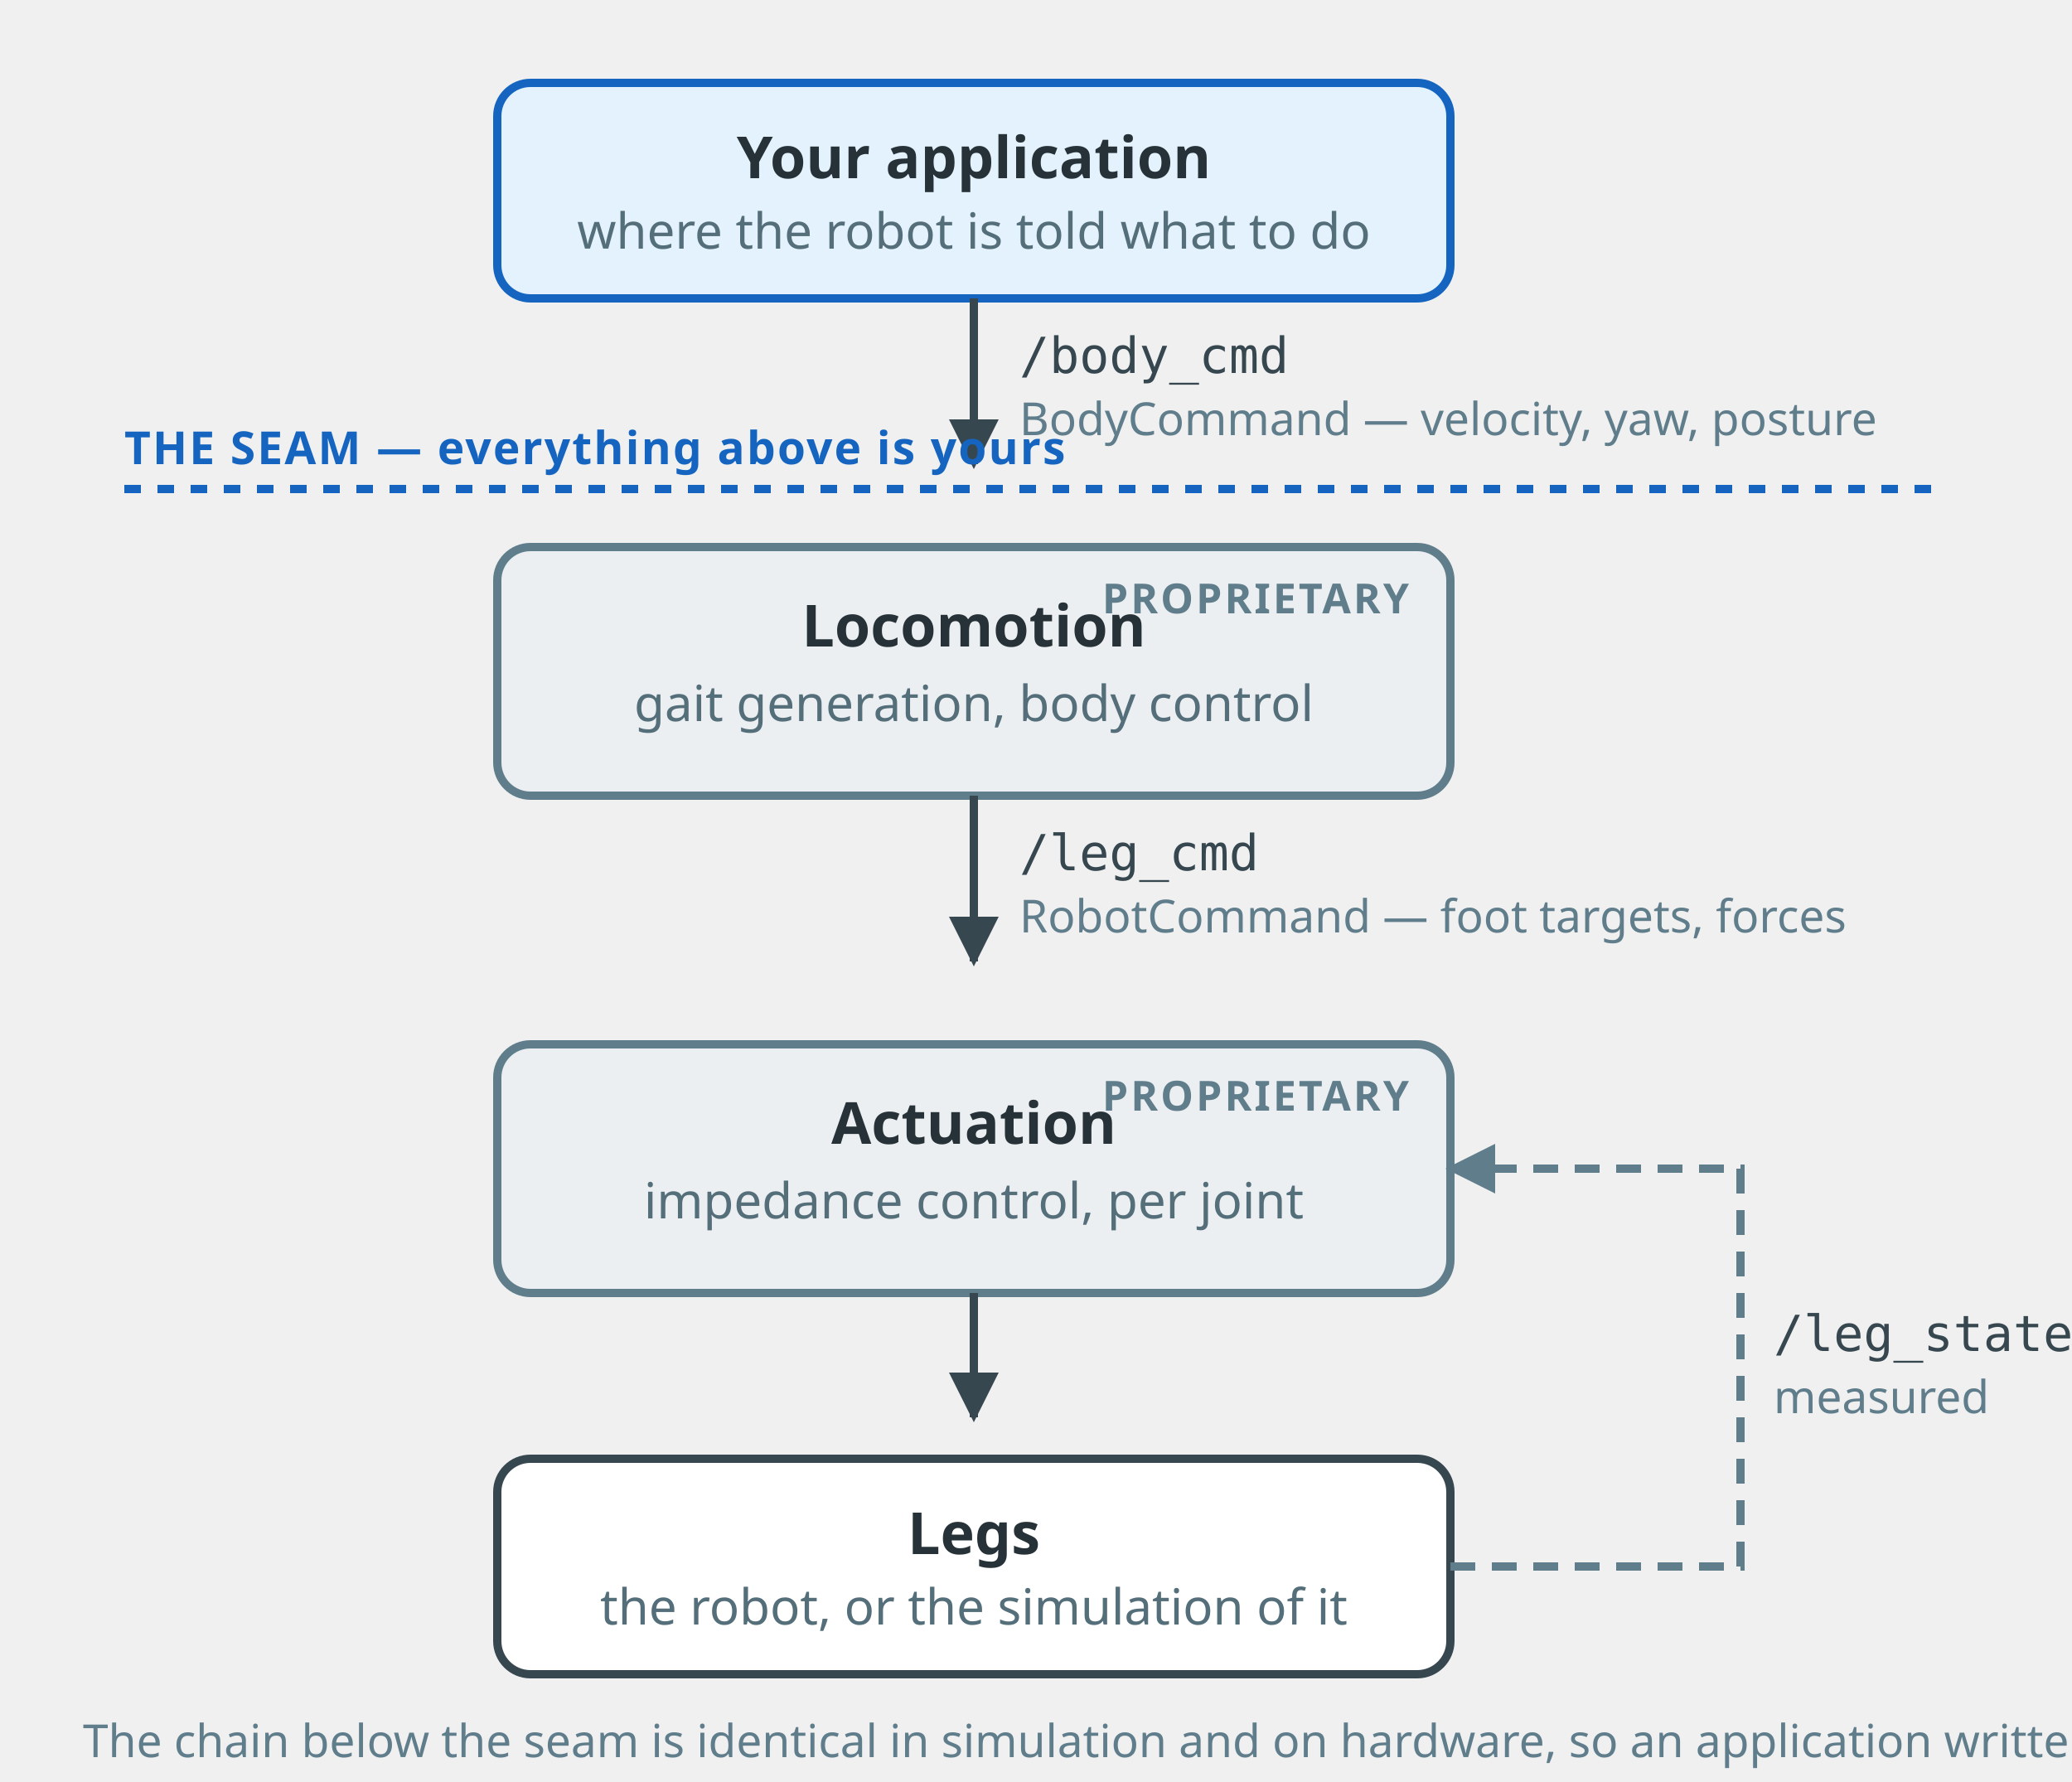
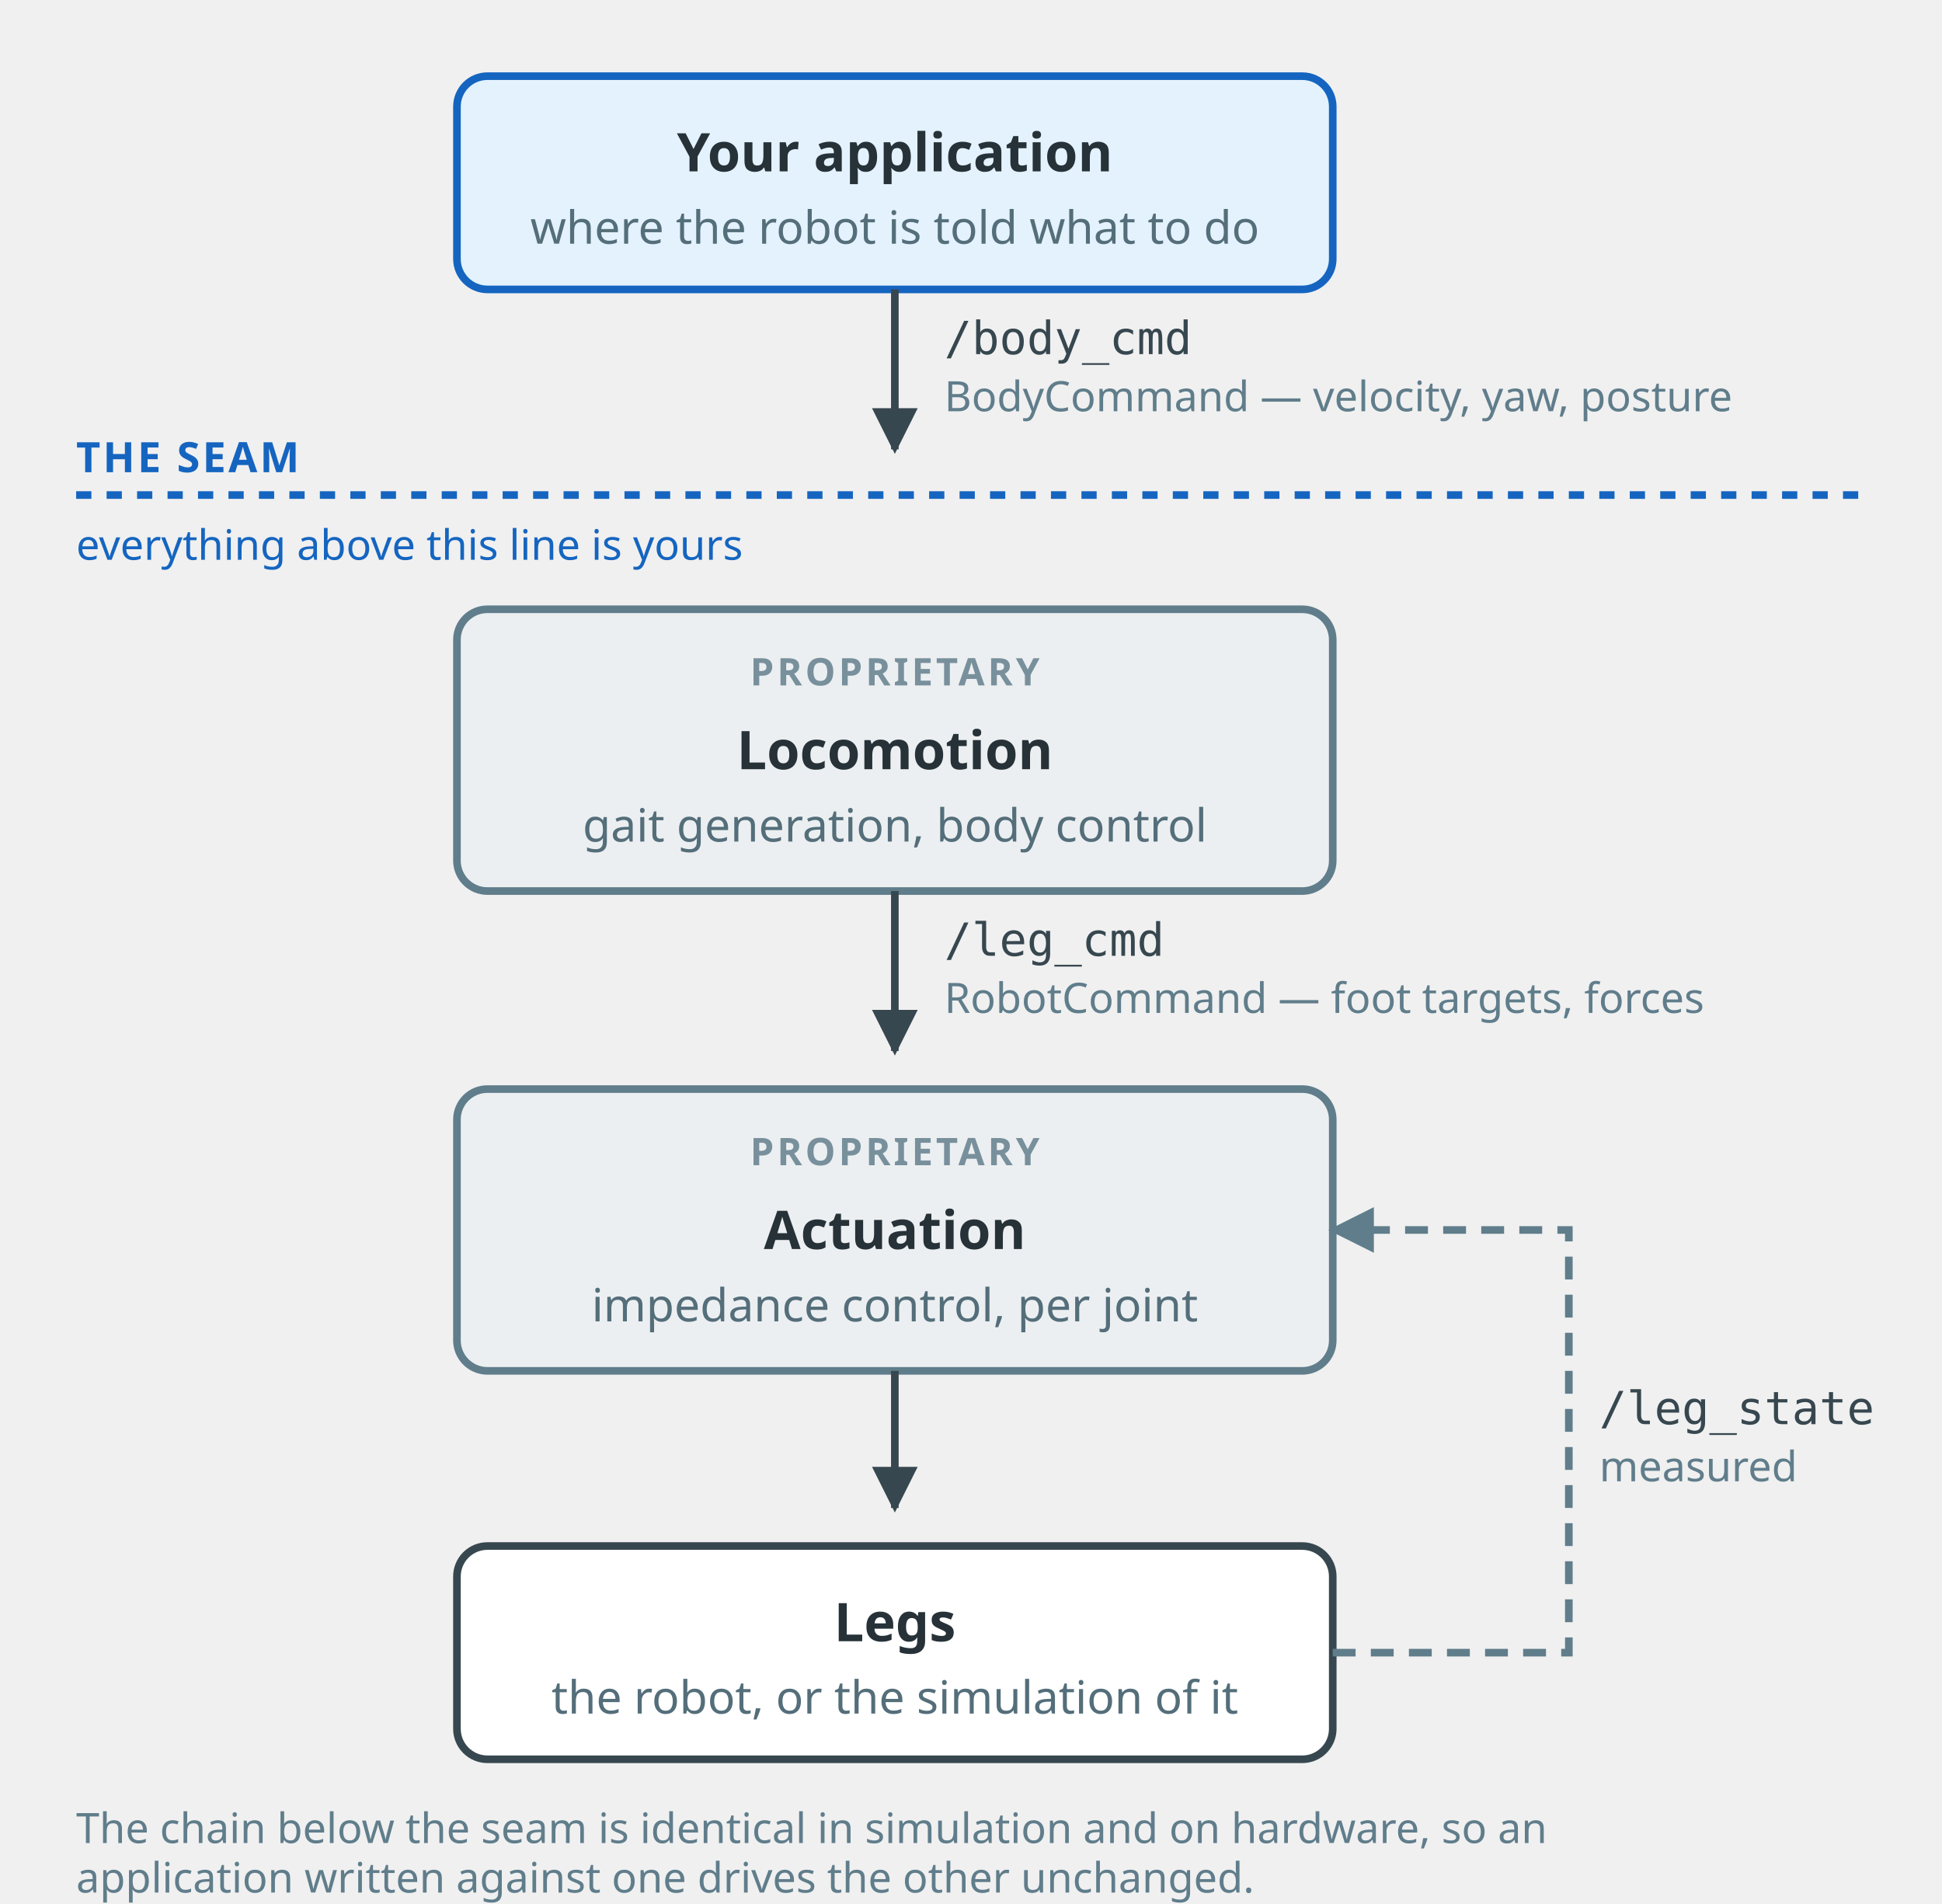
- <svg xmlns="http://www.w3.org/2000/svg" viewBox="0 0 500 430" role="img" aria-label="Block diagram of the QBot Mini control chain from an application through the locomotion and actuation layers to the legs">
+ <svg xmlns="http://www.w3.org/2000/svg" viewBox="0 0 510 500" role="img" aria-label="Block diagram of the QBot Mini control chain from an application through the locomotion and actuation layers to the legs">
  <style>
    .open  { fill: #e3f2fd; stroke: #1565c0; stroke-width: 2; }
    .prop  { fill: #eceff1; stroke: #607d8b; stroke-width: 2; }
    .hw    { fill: #ffffff; stroke: #37474f; stroke-width: 2; }
    .flow  { fill: none; stroke: #37474f; stroke-width: 2; }
    .fb    { fill: none; stroke: #607d8b; stroke-width: 2; stroke-dasharray: 6 4; }
    .seam  { fill: none; stroke: #1565c0; stroke-width: 2; stroke-dasharray: 4 4; }
    .ttl   { font: bold 14px/1.4 system-ui, sans-serif; fill: #263238; }
    .sub   { font: 12px/1.4 system-ui, sans-serif; fill: #546e7a; }
    .topic { font: 12px/1.4 ui-monospace, SFMono-Regular, Menlo, monospace; fill: #37474f; }
    .note  { font: 11px/1.4 system-ui, sans-serif; fill: #607d8b; }
-     .tag   { font: bold 10px/1.4 system-ui, sans-serif; fill: #607d8b; letter-spacing: .06em; }
-     .seaml { font: bold 11px/1.4 system-ui, sans-serif; fill: #1565c0; letter-spacing: .04em; }
+     .tag   { font: bold 10px/1.4 system-ui, sans-serif; fill: #78909c; letter-spacing: .08em; }
+     .seaml { font: bold 11px/1.4 system-ui, sans-serif; fill: #1565c0; letter-spacing: .06em; }
+     .seams { font: 11px/1.4 system-ui, sans-serif; fill: #1565c0; }
    .fillD { fill: #37474f; }
    .fillG { fill: #607d8b; }
    @media (prefers-color-scheme: dark) {
      .open { fill: #14324d; stroke: #64b5f6; }
      .prop { fill: #2b363c; stroke: #90a4ae; }
      .hw   { fill: #263238; stroke: #b0bec5; }
      .flow { stroke: #b0bec5; }
      .fb   { stroke: #90a4ae; }
      .seam { stroke: #64b5f6; }
      .ttl  { fill: #eceff1; }
-       .sub, .note, .tag { fill: #b0bec5; }
+       .sub, .note { fill: #b0bec5; }
+       .tag  { fill: #90a4ae; }
      .topic{ fill: #cfd8dc; }
-       .seaml{ fill: #64b5f6; }
+       .seaml, .seams { fill: #64b5f6; }
      .fillD{ fill: #b0bec5; }
      .fillG{ fill: #90a4ae; }
    }
  </style>
  <defs>
    <marker id="fa" viewBox="0 0 10 10" refX="9" refY="5" markerWidth="6" markerHeight="6" orient="auto-start-reverse">
      <path d="M 0 0 L 10 5 L 0 10 z" class="fillD" />
    </marker>
    <marker id="fg" viewBox="0 0 10 10" refX="9" refY="5" markerWidth="6" markerHeight="6" orient="auto-start-reverse">
      <path d="M 0 0 L 10 5 L 0 10 z" class="fillG" />
    </marker>
  </defs>
-   <rect x="120" y="20" width="230" height="52" rx="8" class="open" />
-   <text x="235" y="43" class="ttl" text-anchor="middle">Your application</text>
-   <text x="235" y="60" class="sub" text-anchor="middle">where the robot is told what to do</text>
-   <line x1="235" y1="72" x2="235" y2="112" class="flow" marker-end="url(#fa)" />
-   <text x="246" y="90" class="topic">/body_cmd</text>
-   <text x="246" y="105" class="note">BodyCommand — velocity, yaw, posture</text>
-   <line x1="30" y1="118" x2="470" y2="118" class="seam" />
-   <text x="30" y="112" class="seaml">THE SEAM — everything above is yours</text>
-   <rect x="120" y="132" width="230" height="60" rx="8" class="prop" />
-   <text x="235" y="156" class="ttl" text-anchor="middle">Locomotion</text>
-   <text x="235" y="174" class="sub" text-anchor="middle">gait generation, body control</text>
-   <text x="340" y="148" class="tag" text-anchor="end">PROPRIETARY</text>
-   <line x1="235" y1="192" x2="235" y2="232" class="flow" marker-end="url(#fa)" />
-   <text x="246" y="210" class="topic">/leg_cmd</text>
-   <text x="246" y="225" class="note">RobotCommand — foot targets, forces</text>
-   <rect x="120" y="252" width="230" height="60" rx="8" class="prop" />
-   <text x="235" y="276" class="ttl" text-anchor="middle">Actuation</text>
-   <text x="235" y="294" class="sub" text-anchor="middle">impedance control, per joint</text>
-   <text x="340" y="268" class="tag" text-anchor="end">PROPRIETARY</text>
-   <line x1="235" y1="312" x2="235" y2="342" class="flow" marker-end="url(#fa)" />
-   <rect x="120" y="352" width="230" height="52" rx="8" class="hw" />
-   <text x="235" y="375" class="ttl" text-anchor="middle">Legs</text>
-   <text x="235" y="392" class="sub" text-anchor="middle">the robot, or the simulation of it</text>
-   <path d="M 350 378 L 420 378 L 420 282 L 350 282" class="fb" marker-end="url(#fg)" />
-   <text x="428" y="326" class="topic">/leg_state</text>
-   <text x="428" y="341" class="note">measured</text>
-   <text x="20" y="424" class="note">The chain below the seam is identical in simulation and on hardware, so an application written against one drives the other unchanged.</text>
+   <rect x="120" y="20" width="230" height="56" rx="8" class="open" />
+   <text x="235" y="45" class="ttl" text-anchor="middle">Your application</text>
+   <text x="235" y="64" class="sub" text-anchor="middle">where the robot is told what to do</text>
+   <line x1="235" y1="76" x2="235" y2="118" class="flow" marker-end="url(#fa)" />
+   <text x="248" y="93" class="topic">/body_cmd</text>
+   <text x="248" y="108" class="note">BodyCommand — velocity, yaw, posture</text>
+   <line x1="20" y1="130" x2="490" y2="130" class="seam" />
+   <text x="20" y="124" class="seaml">THE SEAM</text>
+   <text x="20" y="147" class="seams">everything above this line is yours</text>
+   <rect x="120" y="160" width="230" height="74" rx="8" class="prop" />
+   <text x="235" y="180" class="tag" text-anchor="middle">PROPRIETARY</text>
+   <text x="235" y="202" class="ttl" text-anchor="middle">Locomotion</text>
+   <text x="235" y="221" class="sub" text-anchor="middle">gait generation, body control</text>
+   <line x1="235" y1="234" x2="235" y2="276" class="flow" marker-end="url(#fa)" />
+   <text x="248" y="251" class="topic">/leg_cmd</text>
+   <text x="248" y="266" class="note">RobotCommand — foot targets, forces</text>
+   <rect x="120" y="286" width="230" height="74" rx="8" class="prop" />
+   <text x="235" y="306" class="tag" text-anchor="middle">PROPRIETARY</text>
+   <text x="235" y="328" class="ttl" text-anchor="middle">Actuation</text>
+   <text x="235" y="347" class="sub" text-anchor="middle">impedance control, per joint</text>
+   <line x1="235" y1="360" x2="235" y2="396" class="flow" marker-end="url(#fa)" />
+   <rect x="120" y="406" width="230" height="56" rx="8" class="hw" />
+   <text x="235" y="431" class="ttl" text-anchor="middle">Legs</text>
+   <text x="235" y="450" class="sub" text-anchor="middle">the robot, or the simulation of it</text>
+   <path d="M 350 434 L 412 434 L 412 323 L 350 323" class="fb" marker-end="url(#fg)" />
+   <text x="420" y="374" class="topic">/leg_state</text>
+   <text x="420" y="389" class="note">measured</text>
+   <text x="20" y="484" class="note">The chain below the seam is identical in simulation and on hardware, so an</text>
+   <text x="20" y="497" class="note">application written against one drives the other unchanged.</text>
</svg>
